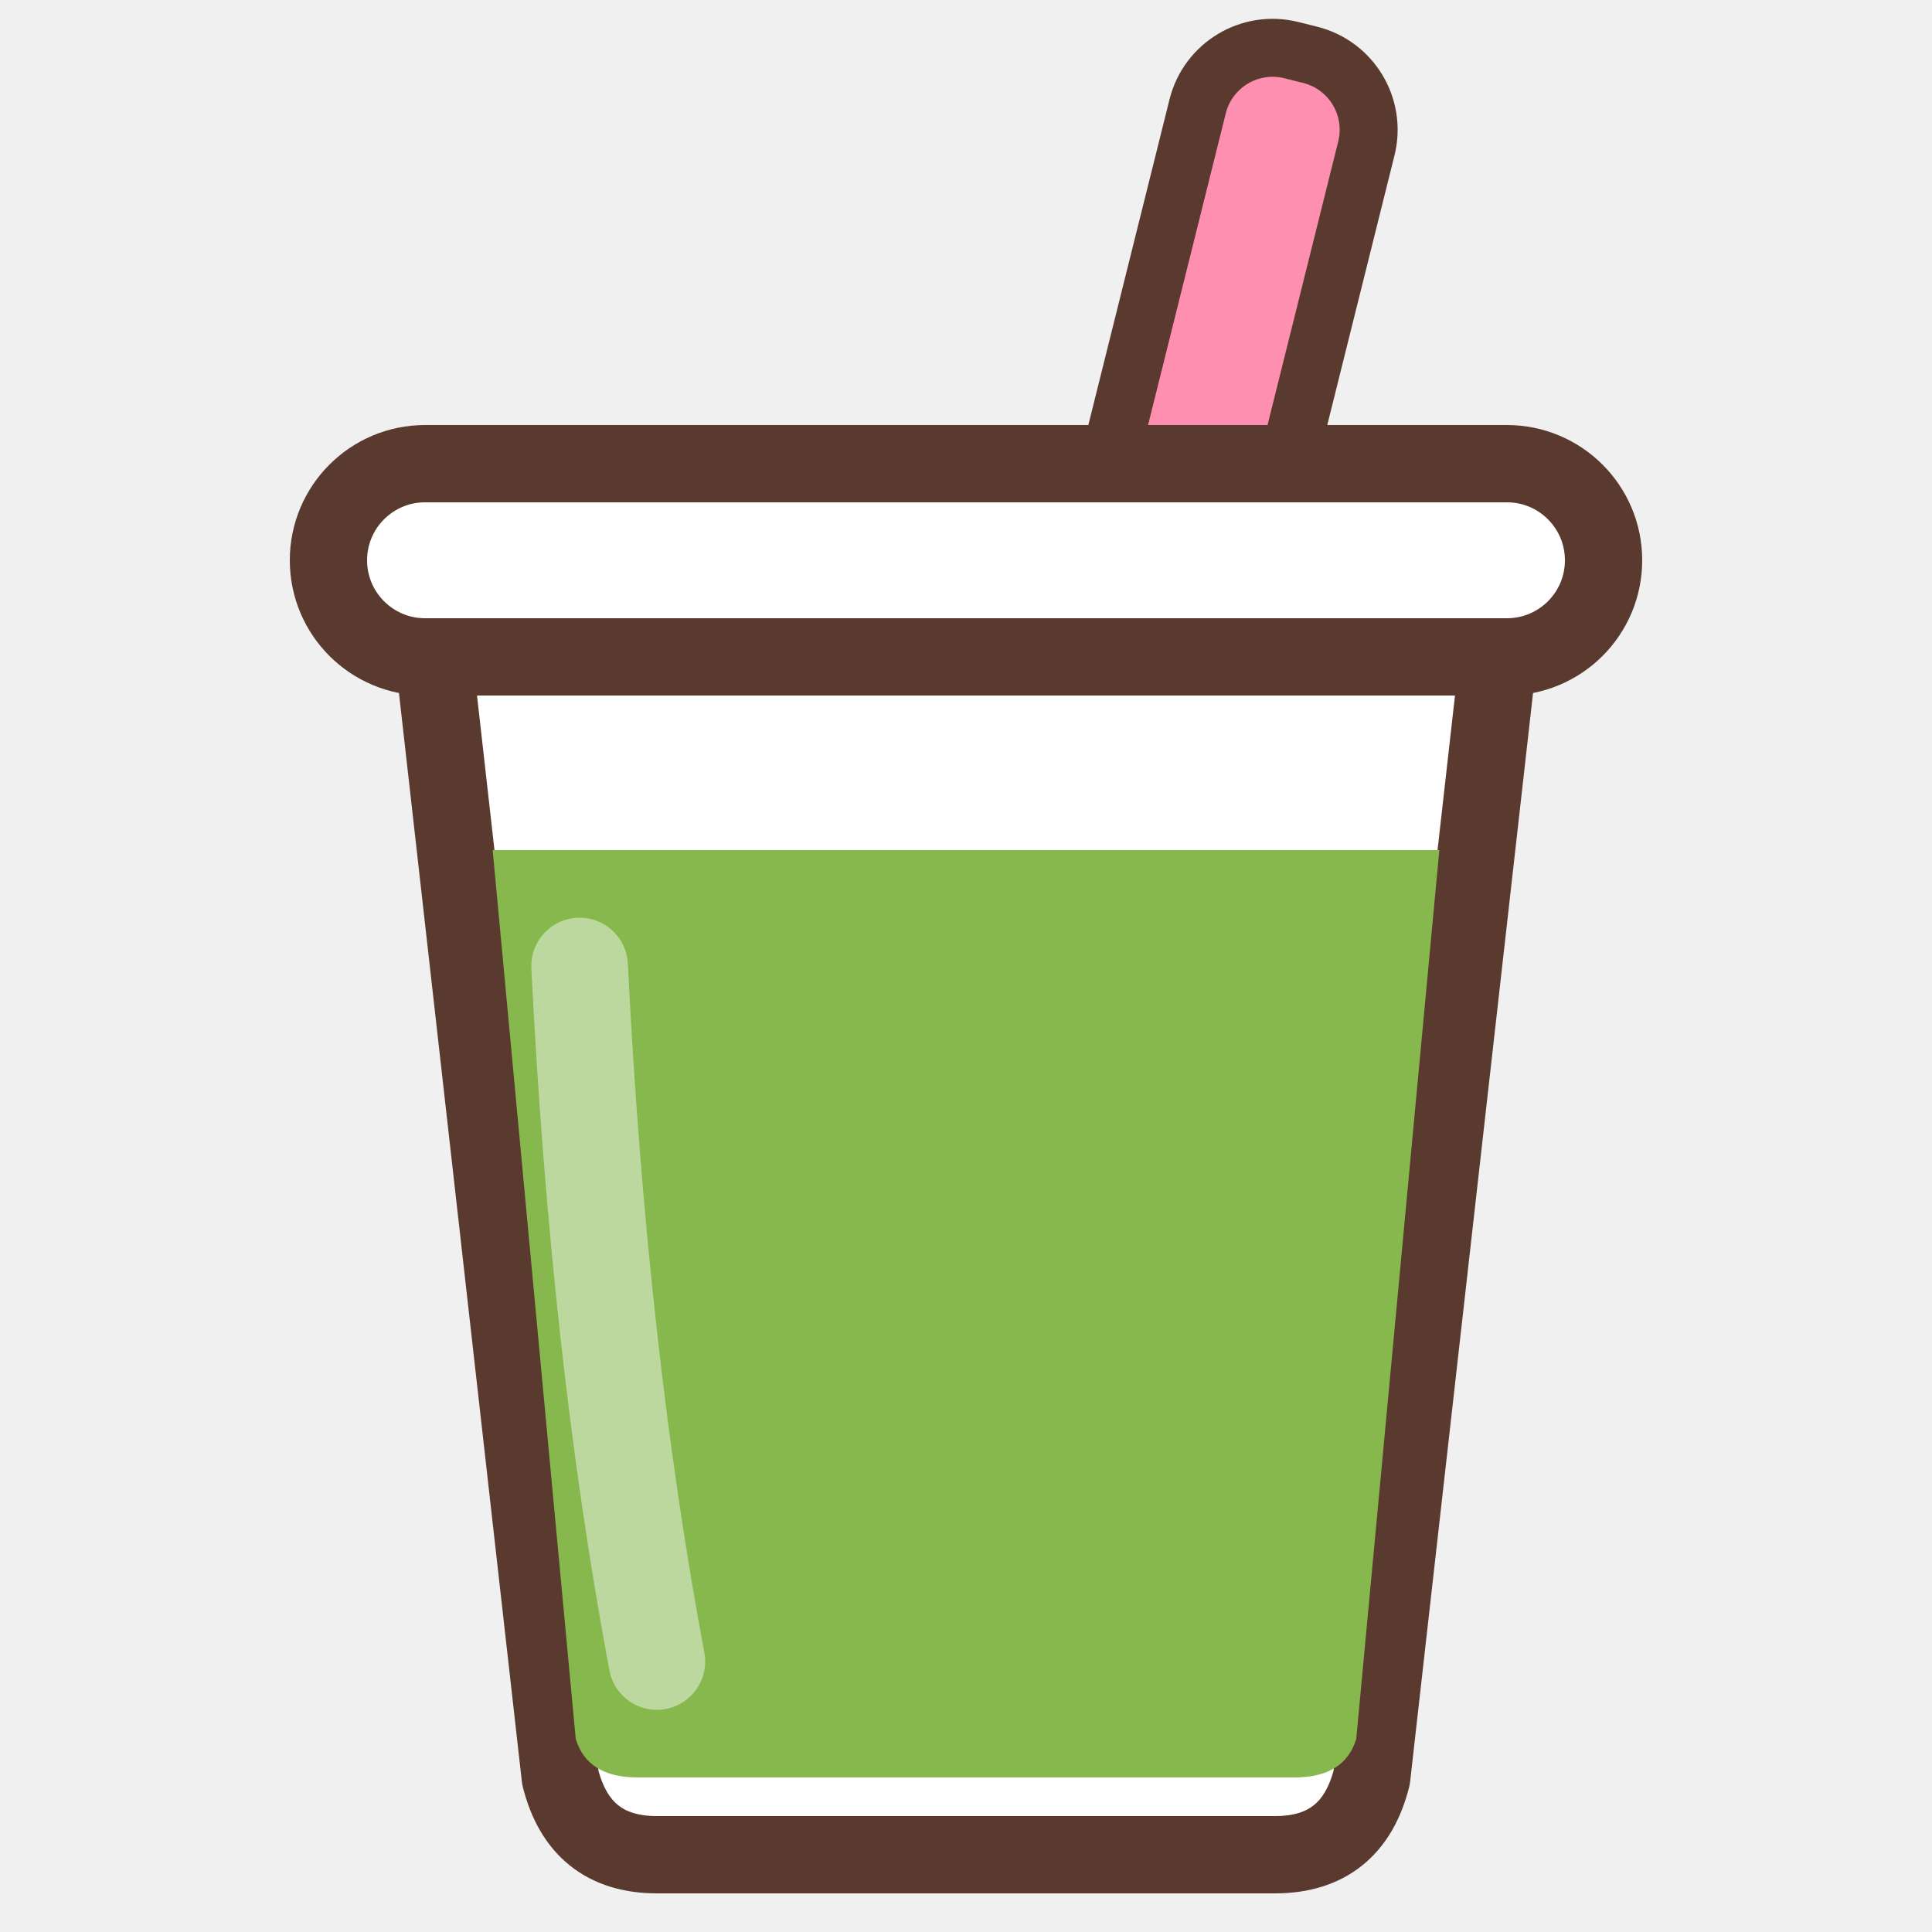
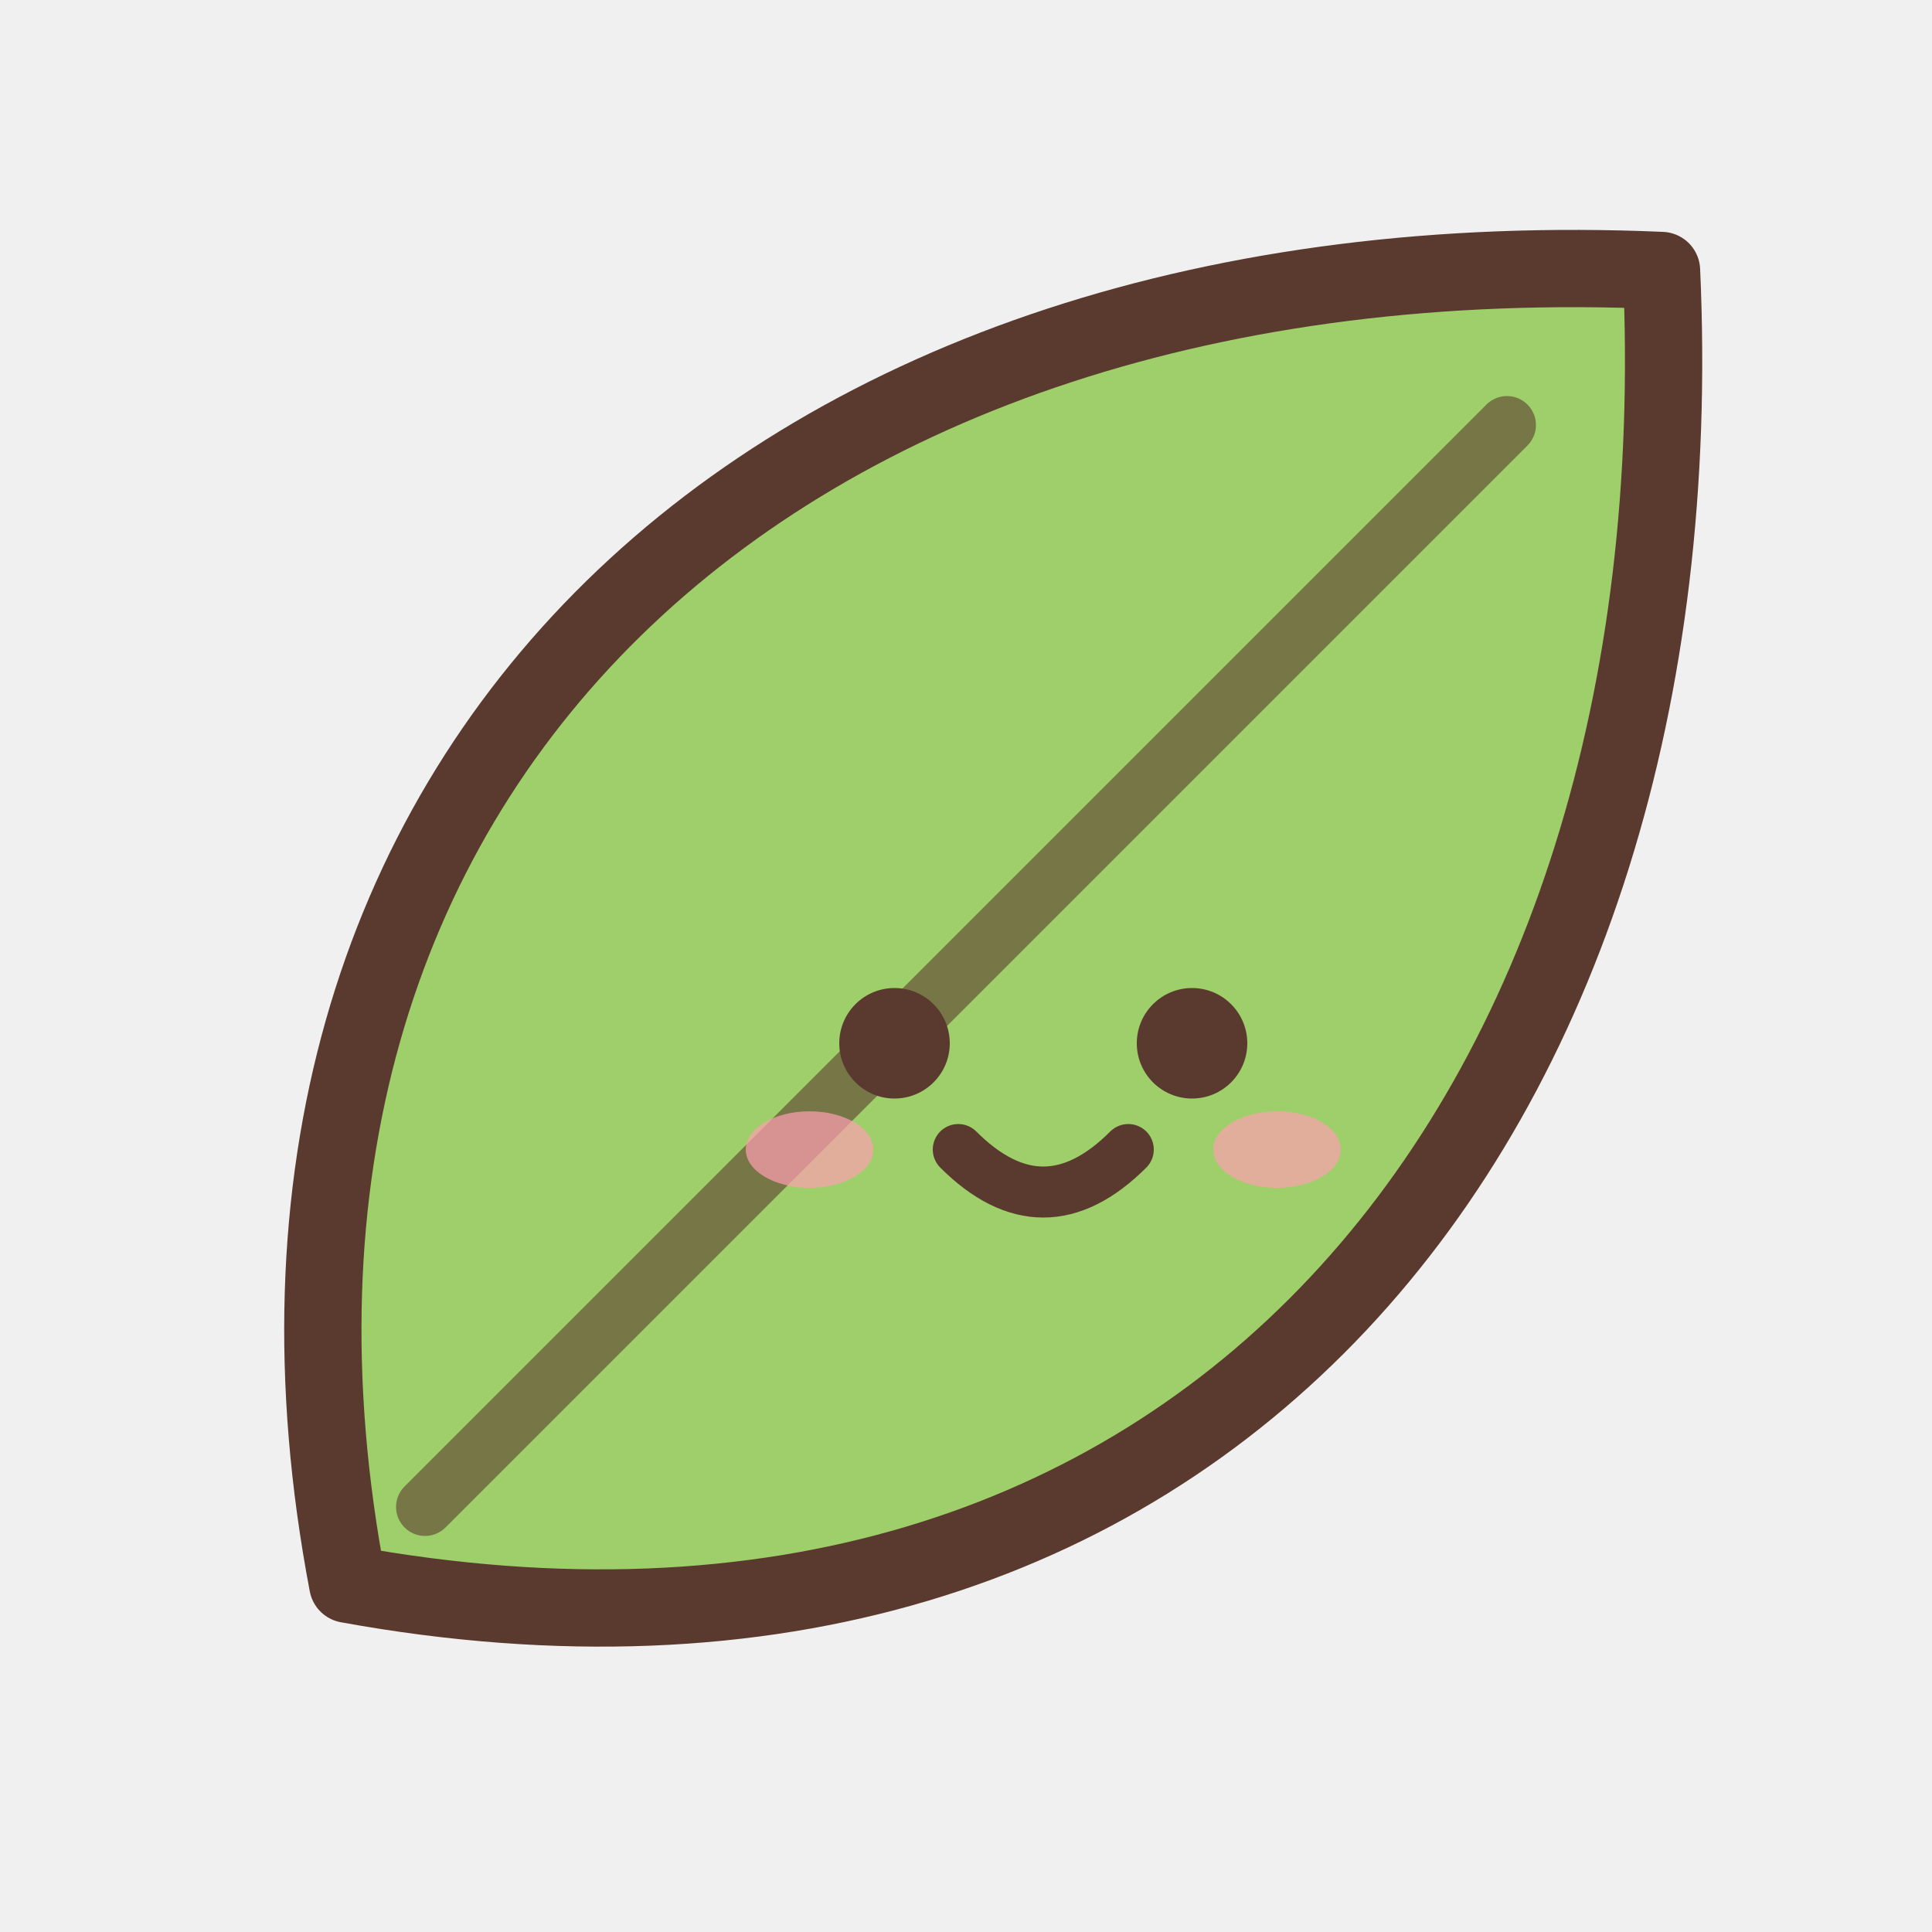
<svg xmlns="http://www.w3.org/2000/svg" viewBox="0 0 100 100">
-   <rect x="58" y="2" width="9" height="40" rx="4" transform="rotate(14 62 22)" fill="#ff8fb1" stroke="#5a3a2e" stroke-width="3" />
-   <path d="M22 30 H78 L71 92 Q70 96 66 96 H34 Q30 96 29 92 Z" fill="#ffffff" stroke="#5a3a2e" stroke-width="4" stroke-linejoin="round" />
-   <path d="M25.5 44 H74.5 L70.2 90 Q69.6 92 67 92 H33 Q30.4 92 29.8 90 Z" fill="#86b84e" />
-   <path d="M30 50 Q31 70 34 86" stroke="#ffffff" stroke-opacity=".45" stroke-width="5" stroke-linecap="round" fill="none" />
-   <rect x="17" y="24" width="66" height="10" rx="5" fill="#ffffff" stroke="#5a3a2e" stroke-width="4" />
+   <path d="M18 82 C10 40 40 12 86 14 C88 58 62 90 18 82 Z" fill="#9fcf6a" stroke="#5a3a2e" stroke-width="4" stroke-linejoin="round" stroke-linecap="round" />
+   <path d="M22 78 Q50 50 78 22" fill="none" stroke="#5a3a2e" stroke-width="3" stroke-linecap="round" opacity=".6" />
+   <circle cx="46.3" cy="54" r="2.86" fill="#5a3a2e" />
+   <circle cx="61.7" cy="54" r="2.86" fill="#5a3a2e" />
+   <ellipse cx="41.9" cy="59.5" rx="3.3" ry="1.98" fill="#ff9fb0" opacity=".7" />
+   <ellipse cx="66.1" cy="59.5" rx="3.3" ry="1.98" fill="#ff9fb0" opacity=".7" />
+   <path d="M49.6 59.5 Q54 63.9 58.4 59.5" fill="none" stroke="#5a3a2e" stroke-width="2.64" stroke-linecap="round" />
</svg>
